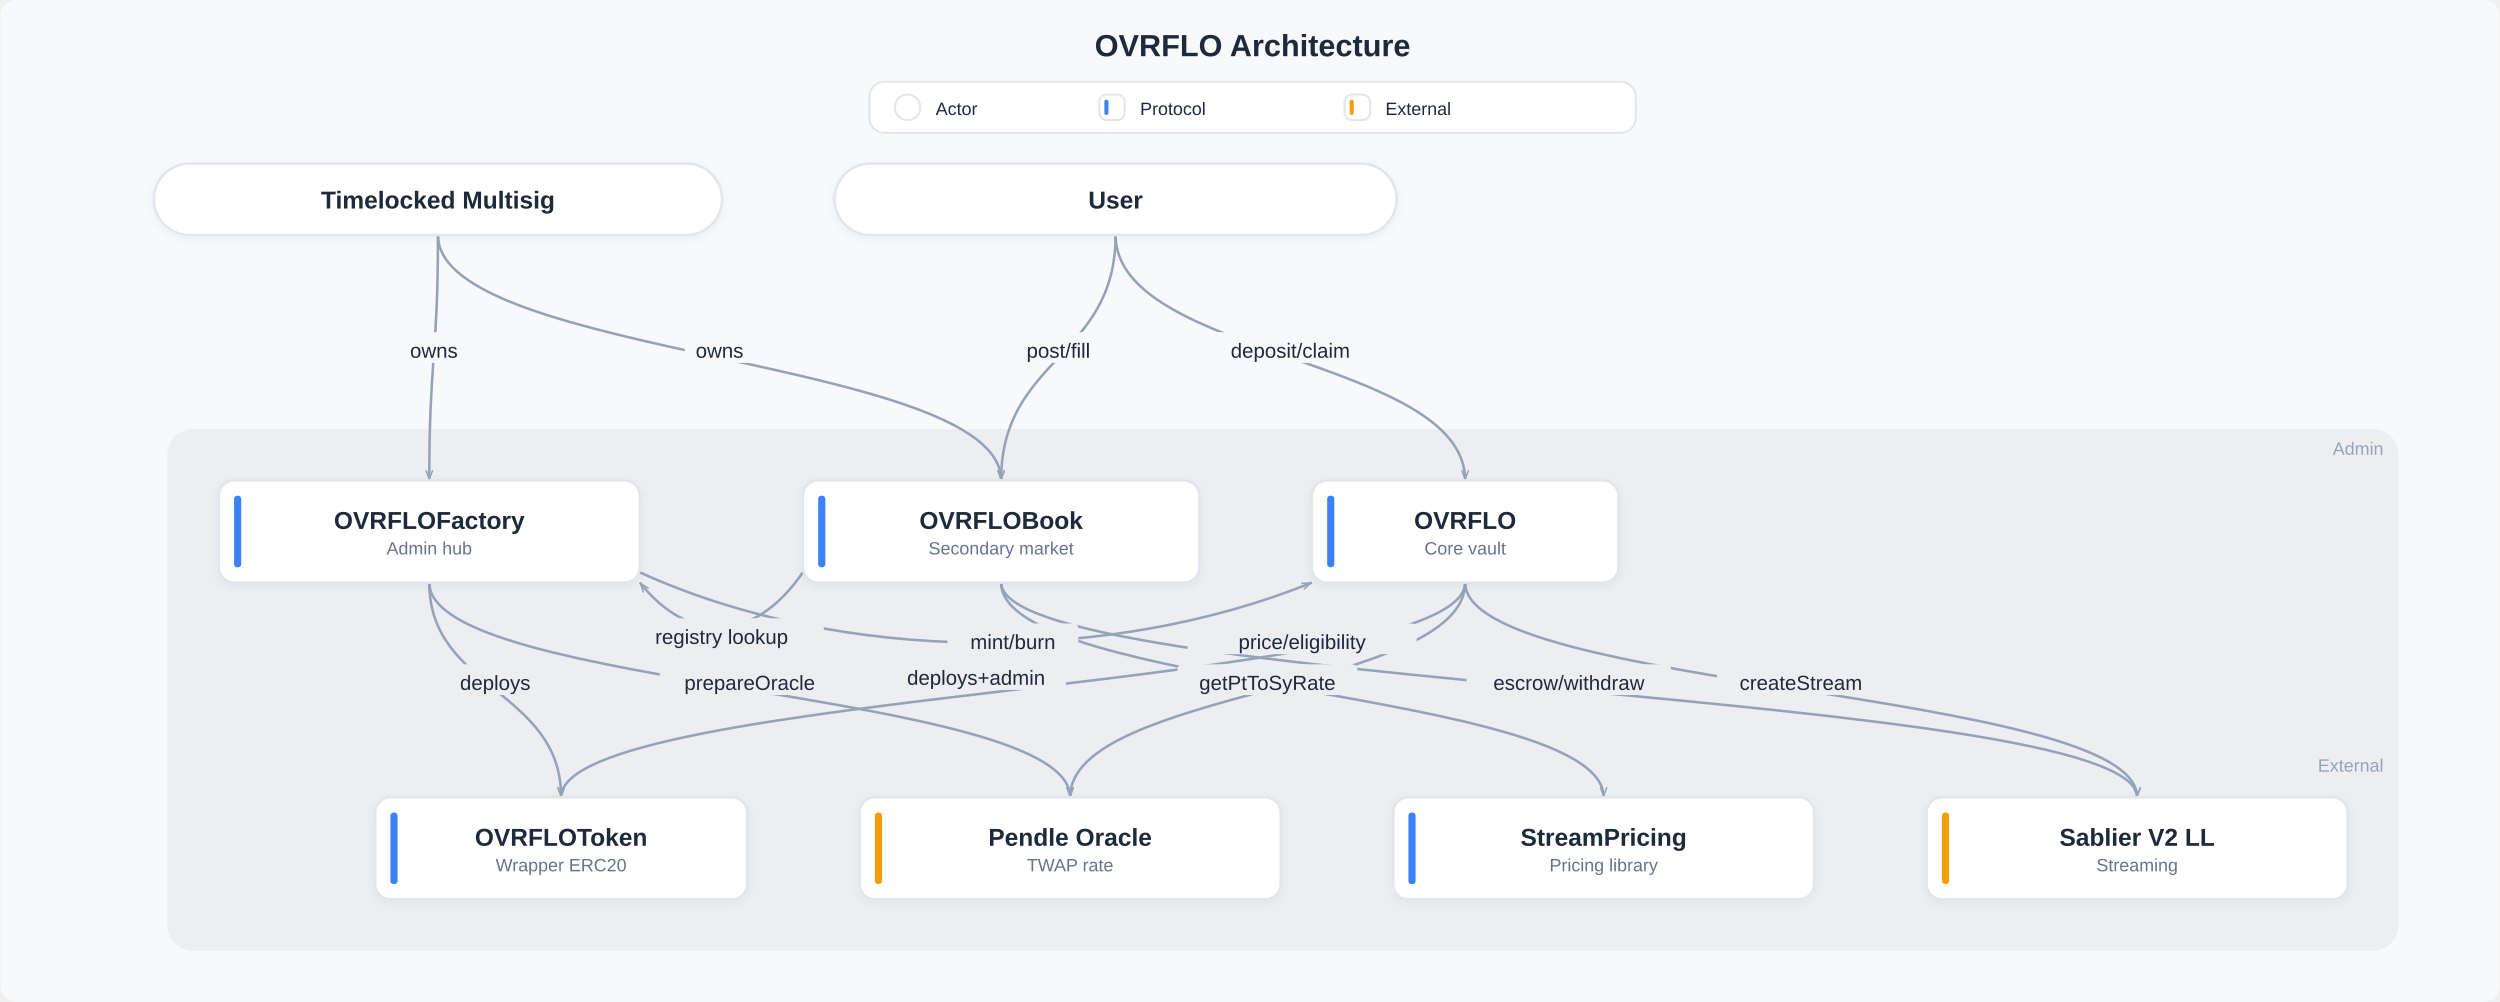
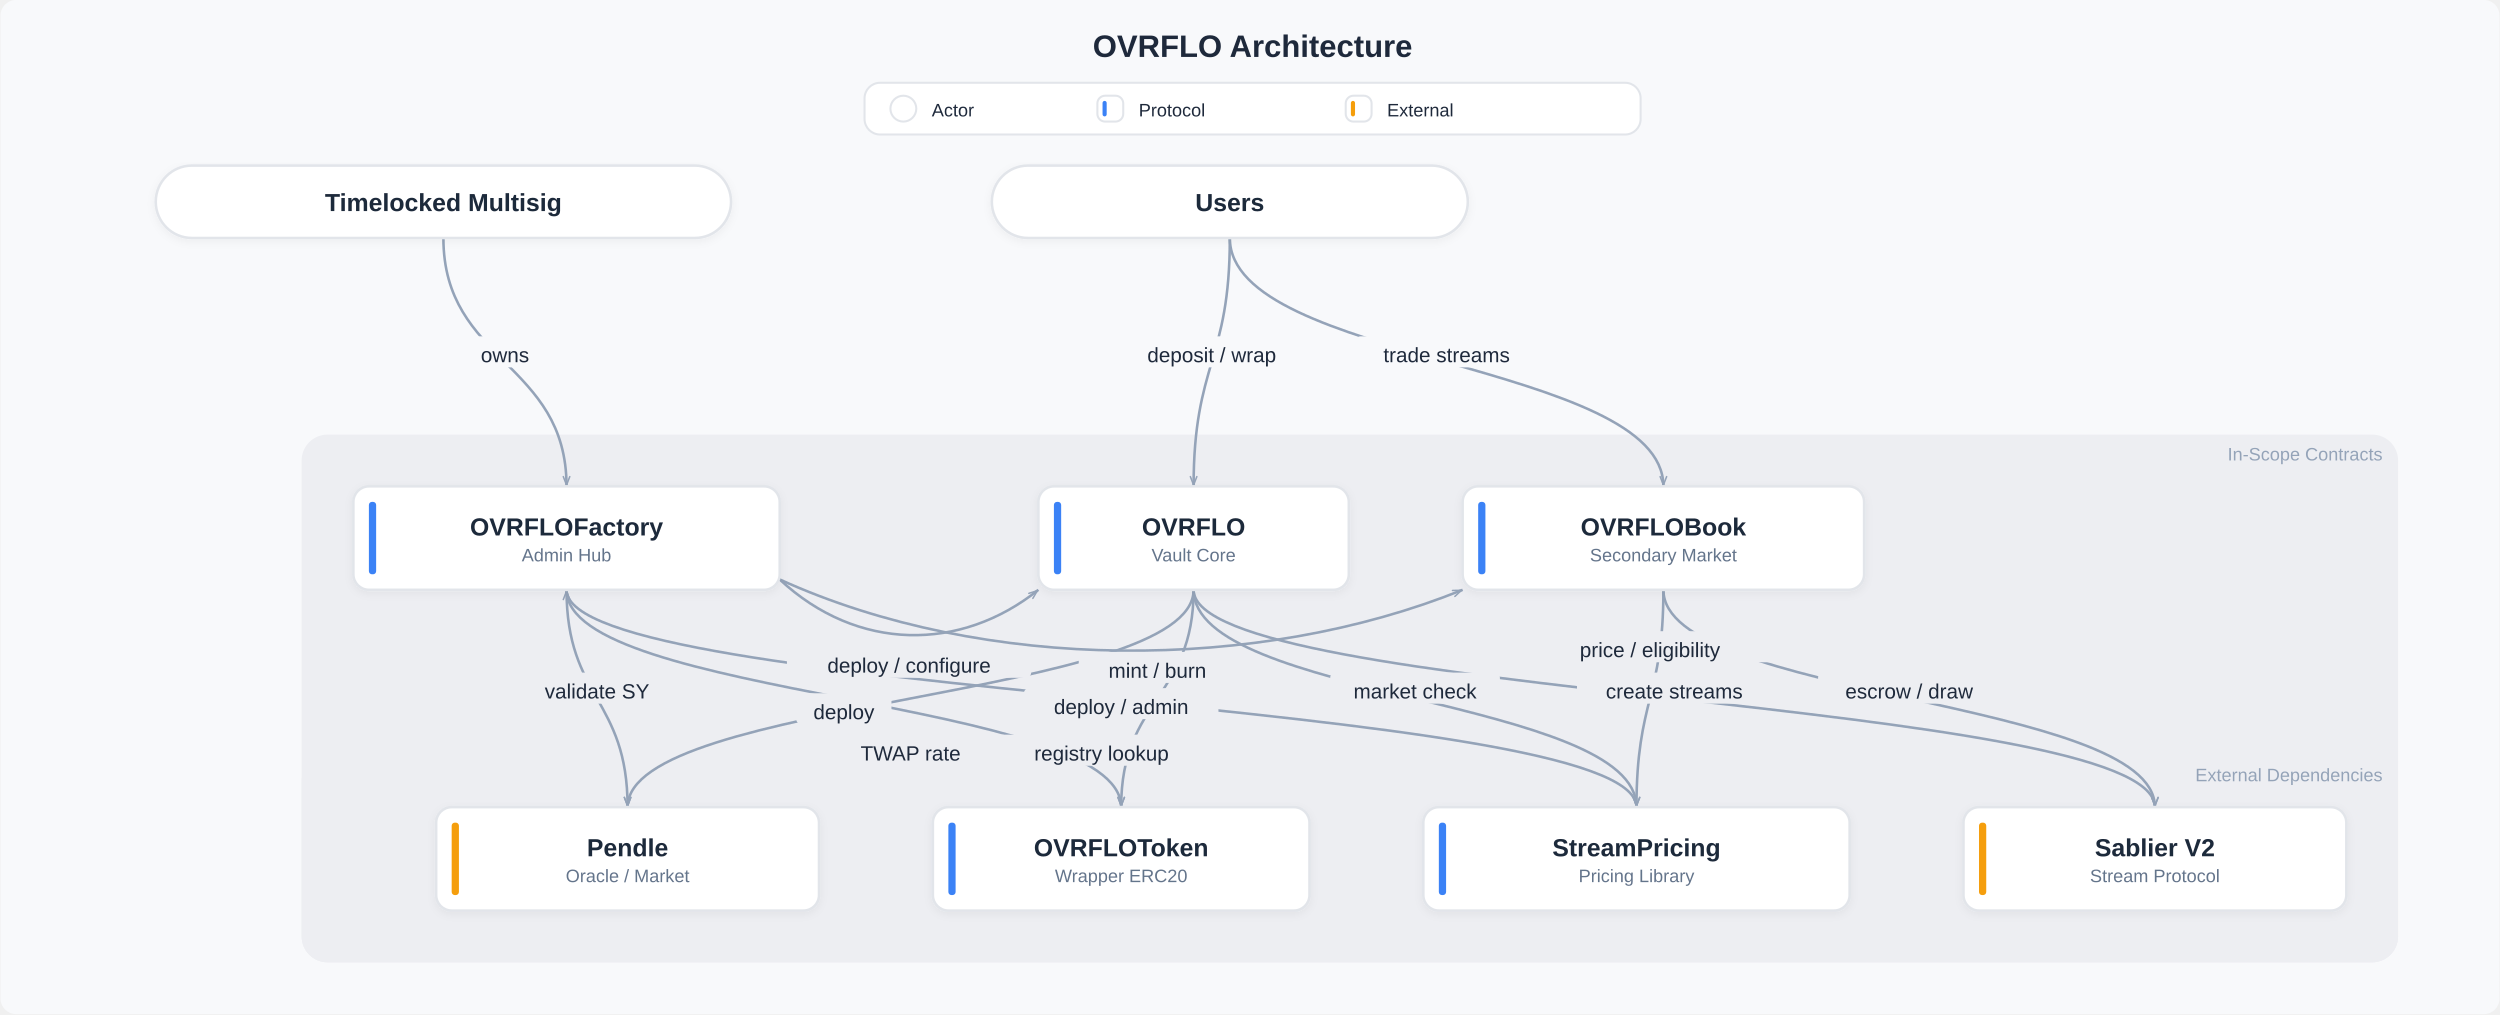
- <svg xmlns="http://www.w3.org/2000/svg" width="1223" height="490" viewBox="0 0 489 196" font-family="Arial, sans-serif">
+ <svg xmlns="http://www.w3.org/2000/svg" width="1208" height="490" viewBox="0 0 483 196" font-family="Arial, sans-serif">
  <defs>
    <marker id="ah" viewBox="0 0 8 6" refX="8" refY="3" markerWidth="4" markerHeight="3" orient="auto">
      <path d="M0.5,0.5 L7,3 L0.5,5.5" fill="none" stroke="#94A3B8" stroke-width="1.2" stroke-linejoin="round" stroke-linecap="round" />
    </marker>
    <filter id="shadow" x="-6%" y="-8%" width="112%" height="128%">
      <feDropShadow dx="0" dy="0.5" stdDeviation="0.8" flood-color="#000" flood-opacity="0.05" />
    </filter>
  </defs>
-   <rect width="489" height="196" fill="#F8F9FB" rx="3" />
-   <text x="245" y="11" text-anchor="middle" font-size="6" font-weight="700" fill="#1E293B">OVRFLO Architecture</text>
-   <rect x="170" y="16" width="150" height="10" rx="3" fill="#fff" stroke="#E2E5EA" stroke-width="0.4" />
-   <rect x="175" y="18.5" width="5" height="5" rx="2.5" fill="#fff" stroke="#E2E5EA" stroke-width="0.4" />
-   <text x="183" y="22.5" font-size="3.5" fill="#1E293B">Actor</text>
-   <rect x="215" y="18.5" width="5" height="5" rx="1.5" fill="#fff" stroke="#E2E5EA" stroke-width="0.4" />
-   <rect x="216" y="19.5" width="0.8" height="3" rx="0.4" fill="#3B82F6" />
-   <text x="223" y="22.5" font-size="3.5" fill="#1E293B">Protocol</text>
-   <rect x="263" y="18.5" width="5" height="5" rx="1.5" fill="#fff" stroke="#E2E5EA" stroke-width="0.4" />
-   <rect x="264" y="19.5" width="0.8" height="3" rx="0.4" fill="#F59E0B" />
-   <text x="271" y="22.5" font-size="3.5" fill="#1E293B">External</text>
-   <rect x="32.7" y="84.0" width="436.5" height="102.0" rx="5" fill="#EDEEF2" />
-   <text x="466.3" y="89.0" text-anchor="end" font-size="3.5" fill="#94A3B8" font-weight="500">Vault</text>
-   <rect x="32.7" y="84.0" width="436.5" height="102.0" rx="5" fill="#EDEEF2" />
-   <text x="466.3" y="89.0" text-anchor="end" font-size="3.5" fill="#94A3B8" font-weight="500">Book</text>
-   <rect x="32.7" y="84.0" width="436.5" height="40.0" rx="5" fill="#EDEEF2" />
-   <text x="466.3" y="89.0" text-anchor="end" font-size="3.5" fill="#94A3B8" font-weight="500">Admin</text>
-   <rect x="32.7" y="146.0" width="436.5" height="40.0" rx="5" fill="#EDEEF2" />
-   <text x="466.3" y="151.0" text-anchor="end" font-size="3.5" fill="#94A3B8" font-weight="500">External</text>
-   <path d="M85.6,46.0 C85.6,70.0 83.9,70.0 83.9,94.0" fill="none" stroke="#94A3B8" stroke-width="0.5" marker-end="url(#ah)" />
-   <path d="M85.6,46.0 C85.6,70.0 195.8,70.0 195.8,94.0" fill="none" stroke="#94A3B8" stroke-width="0.5" marker-end="url(#ah)" />
-   <path d="M218.2,46.0 C218.2,70.0 286.6,70.0 286.6,94.0" fill="none" stroke="#94A3B8" stroke-width="0.5" marker-end="url(#ah)" />
-   <path d="M218.2,46.0 C218.2,70.0 195.8,70.0 195.8,94.0" fill="none" stroke="#94A3B8" stroke-width="0.5" marker-end="url(#ah)" />
-   <path d="M125.1,112.0 C164.6,130.0 217.2,130.0 256.6,114.0" fill="none" stroke="#94A3B8" stroke-width="0.5" marker-end="url(#ah)" />
-   <path d="M83.9,114.0 C83.9,135.0 109.7,135.0 109.7,156.0" fill="none" stroke="#94A3B8" stroke-width="0.5" marker-end="url(#ah)" />
-   <path d="M83.9,114.0 C83.9,135.0 209.3,135.0 209.3,156.0" fill="none" stroke="#94A3B8" stroke-width="0.5" marker-end="url(#ah)" />
-   <path d="M286.6,114.0 C286.6,135.0 109.7,135.0 109.7,156.0" fill="none" stroke="#94A3B8" stroke-width="0.5" marker-end="url(#ah)" />
-   <path d="M286.6,114.0 C286.6,135.0 209.3,135.0 209.3,156.0" fill="none" stroke="#94A3B8" stroke-width="0.5" marker-end="url(#ah)" />
-   <path d="M286.6,114.0 C286.6,135.0 418.1,135.0 418.1,156.0" fill="none" stroke="#94A3B8" stroke-width="0.5" marker-end="url(#ah)" />
-   <path d="M195.8,114.0 C195.8,135.0 313.7,135.0 313.7,156.0" fill="none" stroke="#94A3B8" stroke-width="0.5" marker-end="url(#ah)" />
-   <path d="M195.8,114.0 C195.8,135.0 418.1,135.0 418.1,156.0" fill="none" stroke="#94A3B8" stroke-width="0.5" marker-end="url(#ah)" />
-   <path d="M157.0,112.0 C147.4,126.0 134.7,126.0 125.1,114.0" fill="none" stroke="#94A3B8" stroke-width="0.5" marker-end="url(#ah)" />
+   <rect width="483" height="196" fill="#F8F9FB" rx="3" />
+   <text x="242" y="11" text-anchor="middle" font-size="6" font-weight="700" fill="#1E293B">OVRFLO Architecture</text>
+   <rect x="167" y="16" width="150" height="10" rx="3" fill="#fff" stroke="#E2E5EA" stroke-width="0.4" />
+   <rect x="172" y="18.5" width="5" height="5" rx="2.5" fill="#fff" stroke="#E2E5EA" stroke-width="0.4" />
+   <text x="180" y="22.5" font-size="3.5" fill="#1E293B">Actor</text>
+   <rect x="212" y="18.5" width="5" height="5" rx="1.5" fill="#fff" stroke="#E2E5EA" stroke-width="0.4" />
+   <rect x="213" y="19.5" width="0.8" height="3" rx="0.4" fill="#3B82F6" />
+   <text x="220" y="22.5" font-size="3.5" fill="#1E293B">Protocol</text>
+   <rect x="260" y="18.5" width="5" height="5" rx="1.5" fill="#fff" stroke="#E2E5EA" stroke-width="0.4" />
+   <rect x="261" y="19.5" width="0.8" height="3" rx="0.4" fill="#F59E0B" />
+   <text x="268" y="22.5" font-size="3.5" fill="#1E293B">External</text>
+   <rect x="58.2" y="84.0" width="405.2" height="102.0" rx="5" fill="#EDEEF2" />
+   <text x="460.4" y="89.0" text-anchor="end" font-size="3.5" fill="#94A3B8" font-weight="500">In-Scope Contracts</text>
+   <rect x="58.2" y="146.0" width="405.2" height="40.0" rx="5" fill="#EDEEF2" />
+   <text x="460.4" y="151.0" text-anchor="end" font-size="3.5" fill="#94A3B8" font-weight="500">External Dependencies</text>
+   <path d="M85.6,46.0 C85.6,70.0 109.4,70.0 109.4,94.0" fill="none" stroke="#94A3B8" stroke-width="0.5" marker-end="url(#ah)" />
+   <path d="M237.6,46.0 C237.6,70.0 230.6,70.0 230.6,94.0" fill="none" stroke="#94A3B8" stroke-width="0.5" marker-end="url(#ah)" />
+   <path d="M237.6,46.0 C237.6,70.0 321.4,70.0 321.4,94.0" fill="none" stroke="#94A3B8" stroke-width="0.5" marker-end="url(#ah)" />
+   <path d="M150.6,112.0 C165.6,126.0 185.6,126.0 200.6,114.0" fill="none" stroke="#94A3B8" stroke-width="0.5" marker-end="url(#ah)" />
+   <path d="M150.6,112.0 C190.2,130.0 243.0,130.0 282.6,114.0" fill="none" stroke="#94A3B8" stroke-width="0.5" marker-end="url(#ah)" />
+   <path d="M109.4,114.0 C109.4,135.0 216.6,135.0 216.6,156.0" fill="none" stroke="#94A3B8" stroke-width="0.5" marker-end="url(#ah)" />
+   <path d="M230.6,114.0 C230.6,135.0 216.6,135.0 216.6,156.0" fill="none" stroke="#94A3B8" stroke-width="0.5" marker-end="url(#ah)" />
+   <path d="M230.6,114.0 C230.6,135.0 416.4,135.0 416.4,156.0" fill="none" stroke="#94A3B8" stroke-width="0.5" marker-end="url(#ah)" />
+   <path d="M230.6,114.0 C230.6,135.0 121.2,135.0 121.2,156.0" fill="none" stroke="#94A3B8" stroke-width="0.5" marker-end="url(#ah)" />
+   <path d="M321.4,114.0 C321.4,135.0 416.4,135.0 416.4,156.0" fill="none" stroke="#94A3B8" stroke-width="0.5" marker-end="url(#ah)" />
+   <path d="M321.4,114.0 C321.4,135.0 316.2,135.0 316.2,156.0" fill="none" stroke="#94A3B8" stroke-width="0.5" marker-end="url(#ah)" />
+   <path d="M230.6,114.0 C230.6,135.0 316.2,135.0 316.2,156.0" fill="none" stroke="#94A3B8" stroke-width="0.5" marker-end="url(#ah)" />
+   <path d="M109.4,114.0 C109.4,135.0 121.2,135.0 121.2,156.0" fill="none" stroke="#94A3B8" stroke-width="0.5" marker-end="url(#ah)" />
+   <path d="M316.2,156.0 C316.2,135.0 109.4,135.0 109.4,114.0" fill="none" stroke="#94A3B8" stroke-width="0.5" marker-end="url(#ah)" />
  <g filter="url(#shadow)">
    <rect x="30.0" y="32.0" width="111.2" height="14" rx="7" fill="#fff" stroke="#E2E5EA" stroke-width="0.5" />
    <text x="85.6" y="40.8" text-anchor="middle" font-size="4.8" font-weight="600" fill="#1E293B">Timelocked Multisig</text>
  </g>
  <g filter="url(#shadow)">
-     <rect x="163.2" y="32.0" width="110.0" height="14" rx="7" fill="#fff" stroke="#E2E5EA" stroke-width="0.5" />
-     <text x="218.2" y="40.8" text-anchor="middle" font-size="4.8" font-weight="600" fill="#1E293B">User</text>
+     <rect x="191.6" y="32.0" width="92.0" height="14" rx="7" fill="#fff" stroke="#E2E5EA" stroke-width="0.5" />
+     <text x="237.6" y="40.8" text-anchor="middle" font-size="4.8" font-weight="600" fill="#1E293B">Users</text>
  </g>
  <g filter="url(#shadow)">
-     <rect x="42.7" y="94.0" width="82.4" height="20" rx="3" fill="#fff" stroke="#E2E5EA" stroke-width="0.5" />
-     <rect x="45.7" y="97.0" width="1.4" height="14" rx="0.6" fill="#3B82F6" />
-     <text x="83.9" y="103.5" text-anchor="middle" font-size="4.8" font-weight="600" fill="#1E293B">OVRFLOFactory</text>
-     <text x="83.9" y="108.5" text-anchor="middle" font-size="3.5" fill="#64748B">Admin hub</text>
+     <rect x="200.6" y="94.0" width="60.0" height="20" rx="3" fill="#fff" stroke="#E2E5EA" stroke-width="0.5" />
+     <rect x="203.6" y="97.0" width="1.4" height="14" rx="0.6" fill="#3B82F6" />
+     <text x="230.6" y="103.5" text-anchor="middle" font-size="4.8" font-weight="600" fill="#1E293B">OVRFLO</text>
+     <text x="230.6" y="108.5" text-anchor="middle" font-size="3.5" fill="#64748B">Vault Core</text>
  </g>
  <g filter="url(#shadow)">
-     <rect x="256.6" y="94.0" width="60.0" height="20" rx="3" fill="#fff" stroke="#E2E5EA" stroke-width="0.5" />
-     <rect x="259.6" y="97.0" width="1.4" height="14" rx="0.6" fill="#3B82F6" />
-     <text x="286.6" y="103.5" text-anchor="middle" font-size="4.8" font-weight="600" fill="#1E293B">OVRFLO</text>
-     <text x="286.6" y="108.5" text-anchor="middle" font-size="3.5" fill="#64748B">Core vault</text>
+     <rect x="68.2" y="94.0" width="82.4" height="20" rx="3" fill="#fff" stroke="#E2E5EA" stroke-width="0.5" />
+     <rect x="71.2" y="97.0" width="1.4" height="14" rx="0.6" fill="#3B82F6" />
+     <text x="109.4" y="103.5" text-anchor="middle" font-size="4.8" font-weight="600" fill="#1E293B">OVRFLOFactory</text>
+     <text x="109.4" y="108.5" text-anchor="middle" font-size="3.5" fill="#64748B">Admin Hub</text>
  </g>
  <g filter="url(#shadow)">
-     <rect x="157.0" y="94.0" width="77.6" height="20" rx="3" fill="#fff" stroke="#E2E5EA" stroke-width="0.5" />
-     <rect x="160.0" y="97.0" width="1.4" height="14" rx="0.6" fill="#3B82F6" />
-     <text x="195.8" y="103.5" text-anchor="middle" font-size="4.8" font-weight="600" fill="#1E293B">OVRFLOBook</text>
-     <text x="195.8" y="108.5" text-anchor="middle" font-size="3.5" fill="#64748B">Secondary market</text>
+     <rect x="282.6" y="94.0" width="77.6" height="20" rx="3" fill="#fff" stroke="#E2E5EA" stroke-width="0.5" />
+     <rect x="285.6" y="97.0" width="1.4" height="14" rx="0.6" fill="#3B82F6" />
+     <text x="321.4" y="103.5" text-anchor="middle" font-size="4.8" font-weight="600" fill="#1E293B">OVRFLOBook</text>
+     <text x="321.4" y="108.5" text-anchor="middle" font-size="3.5" fill="#64748B">Secondary Market</text>
  </g>
  <g filter="url(#shadow)">
-     <rect x="73.3" y="156.0" width="72.8" height="20" rx="3" fill="#fff" stroke="#E2E5EA" stroke-width="0.5" />
-     <rect x="76.3" y="159.0" width="1.4" height="14" rx="0.6" fill="#3B82F6" />
-     <text x="109.7" y="165.5" text-anchor="middle" font-size="4.8" font-weight="600" fill="#1E293B">OVRFLOToken</text>
-     <text x="109.7" y="170.5" text-anchor="middle" font-size="3.5" fill="#64748B">Wrapper ERC20</text>
+     <rect x="84.2" y="156.0" width="74.0" height="20" rx="3" fill="#fff" stroke="#E2E5EA" stroke-width="0.5" />
+     <rect x="87.2" y="159.0" width="1.4" height="14" rx="0.6" fill="#F59E0B" />
+     <text x="121.2" y="165.5" text-anchor="middle" font-size="4.8" font-weight="600" fill="#1E293B">Pendle</text>
+     <text x="121.2" y="170.5" text-anchor="middle" font-size="3.5" fill="#64748B">Oracle / Market</text>
  </g>
  <g filter="url(#shadow)">
-     <rect x="272.5" y="156.0" width="82.4" height="20" rx="3" fill="#fff" stroke="#E2E5EA" stroke-width="0.5" />
-     <rect x="275.5" y="159.0" width="1.4" height="14" rx="0.6" fill="#3B82F6" />
-     <text x="313.7" y="165.5" text-anchor="middle" font-size="4.8" font-weight="600" fill="#1E293B">StreamPricing</text>
-     <text x="313.7" y="170.5" text-anchor="middle" font-size="3.5" fill="#64748B">Pricing library</text>
+     <rect x="180.2" y="156.0" width="72.8" height="20" rx="3" fill="#fff" stroke="#E2E5EA" stroke-width="0.5" />
+     <rect x="183.2" y="159.0" width="1.4" height="14" rx="0.6" fill="#3B82F6" />
+     <text x="216.6" y="165.5" text-anchor="middle" font-size="4.8" font-weight="600" fill="#1E293B">OVRFLOToken</text>
+     <text x="216.6" y="170.5" text-anchor="middle" font-size="3.5" fill="#64748B">Wrapper ERC20</text>
  </g>
  <g filter="url(#shadow)">
-     <rect x="168.1" y="156.0" width="82.4" height="20" rx="3" fill="#fff" stroke="#E2E5EA" stroke-width="0.5" />
-     <rect x="171.1" y="159.0" width="1.4" height="14" rx="0.6" fill="#F59E0B" />
-     <text x="209.3" y="165.5" text-anchor="middle" font-size="4.8" font-weight="600" fill="#1E293B">Pendle Oracle</text>
-     <text x="209.3" y="170.5" text-anchor="middle" font-size="3.5" fill="#64748B">TWAP rate</text>
+     <rect x="275.0" y="156.0" width="82.4" height="20" rx="3" fill="#fff" stroke="#E2E5EA" stroke-width="0.5" />
+     <rect x="278.0" y="159.0" width="1.4" height="14" rx="0.6" fill="#3B82F6" />
+     <text x="316.2" y="165.5" text-anchor="middle" font-size="4.8" font-weight="600" fill="#1E293B">StreamPricing</text>
+     <text x="316.2" y="170.5" text-anchor="middle" font-size="3.5" fill="#64748B">Pricing Library</text>
  </g>
  <g filter="url(#shadow)">
-     <rect x="376.9" y="156.0" width="82.4" height="20" rx="3" fill="#fff" stroke="#E2E5EA" stroke-width="0.5" />
-     <rect x="379.9" y="159.0" width="1.4" height="14" rx="0.6" fill="#F59E0B" />
-     <text x="418.1" y="165.5" text-anchor="middle" font-size="4.8" font-weight="600" fill="#1E293B">Sablier V2 LL</text>
-     <text x="418.1" y="170.5" text-anchor="middle" font-size="3.5" fill="#64748B">Streaming</text>
+     <rect x="379.4" y="156.0" width="74.0" height="20" rx="3" fill="#fff" stroke="#E2E5EA" stroke-width="0.5" />
+     <rect x="382.4" y="159.0" width="1.4" height="14" rx="0.6" fill="#F59E0B" />
+     <text x="416.4" y="165.5" text-anchor="middle" font-size="4.8" font-weight="600" fill="#1E293B">Sablier V2</text>
+     <text x="416.4" y="170.5" text-anchor="middle" font-size="3.5" fill="#64748B">Stream Protocol</text>
  </g>
-   <rect x="78.0" y="65.0" width="13.6" height="6.0" rx="1" fill="#F8F9FB" />
-   <text x="84.8" y="70.0" font-size="4" fill="#1E293B" font-weight="500" text-anchor="middle">owns</text>
-   <rect x="133.9" y="65.0" width="13.6" height="6.0" rx="1" fill="#F8F9FB" />
-   <text x="140.7" y="70.0" font-size="4" fill="#1E293B" font-weight="500" text-anchor="middle">owns</text>
-   <rect x="234.8" y="65.0" width="35.2" height="6.0" rx="1" fill="#F8F9FB" />
-   <text x="252.4" y="70.0" font-size="4" fill="#1E293B" font-weight="500" text-anchor="middle">deposit/claim</text>
-   <rect x="194.2" y="65.0" width="25.6" height="6.0" rx="1" fill="#F8F9FB" />
-   <text x="207.0" y="70.0" font-size="4" fill="#1E293B" font-weight="500" text-anchor="middle">post/fill</text>
-   <rect x="173.3" y="129.0" width="35.2" height="6.0" rx="1" fill="#EDEEF2" />
-   <text x="190.9" y="134.0" font-size="4" fill="#1E293B" font-weight="500" text-anchor="middle">deploys+admin</text>
-   <rect x="86.4" y="130.0" width="20.8" height="6.0" rx="1" fill="#EDEEF2" />
-   <text x="96.8" y="135.0" font-size="4" fill="#1E293B" font-weight="500" text-anchor="middle">deploys</text>
-   <rect x="129.0" y="130.0" width="35.2" height="6.0" rx="1" fill="#EDEEF2" />
-   <text x="146.6" y="135.0" font-size="4" fill="#1E293B" font-weight="500" text-anchor="middle">prepareOracle</text>
-   <rect x="185.3" y="122.0" width="25.6" height="6.0" rx="1" fill="#EDEEF2" />
-   <text x="198.1" y="127.0" font-size="4" fill="#1E293B" font-weight="500" text-anchor="middle">mint/burn</text>
-   <rect x="230.3" y="130.0" width="35.2" height="6.0" rx="1" fill="#EDEEF2" />
-   <text x="247.9" y="135.0" font-size="4" fill="#1E293B" font-weight="500" text-anchor="middle">getPtToSyRate</text>
-   <rect x="335.9" y="130.0" width="32.8" height="6.0" rx="1" fill="#EDEEF2" />
-   <text x="352.3" y="135.0" font-size="4" fill="#1E293B" font-weight="500" text-anchor="middle">createStream</text>
-   <rect x="232.3" y="122.0" width="44.8" height="6.0" rx="1" fill="#EDEEF2" />
-   <text x="254.7" y="127.0" font-size="4" fill="#1E293B" font-weight="500" text-anchor="middle">price/eligibility</text>
-   <rect x="286.9" y="130.0" width="40.0" height="6.0" rx="1" fill="#EDEEF2" />
-   <text x="306.9" y="135.0" font-size="4" fill="#1E293B" font-weight="500" text-anchor="middle">escrow/withdraw</text>
-   <rect x="121.1" y="121.0" width="40.0" height="6.0" rx="1" fill="#EDEEF2" />
-   <text x="141.1" y="126.0" font-size="4" fill="#1E293B" font-weight="500" text-anchor="middle">registry lookup</text>
+   <rect x="90.7" y="65.0" width="13.6" height="6.0" rx="1" fill="#F8F9FB" />
+   <text x="97.5" y="70.0" font-size="4" fill="#1E293B" font-weight="500" text-anchor="middle">owns</text>
+   <rect x="215.3" y="65.0" width="37.6" height="6.0" rx="1" fill="#F8F9FB" />
+   <text x="234.1" y="70.0" font-size="4" fill="#1E293B" font-weight="500" text-anchor="middle">deposit / wrap</text>
+   <rect x="261.9" y="65.0" width="35.2" height="6.0" rx="1" fill="#F8F9FB" />
+   <text x="279.5" y="70.0" font-size="4" fill="#1E293B" font-weight="500" text-anchor="middle">trade streams</text>
+   <rect x="152.0" y="125.0" width="47.2" height="6.0" rx="1" fill="#EDEEF2" />
+   <text x="175.6" y="130.0" font-size="4" fill="#1E293B" font-weight="500" text-anchor="middle">deploy / configure</text>
+   <rect x="197.8" y="133.0" width="37.6" height="6.0" rx="1" fill="#EDEEF2" />
+   <text x="216.6" y="138.0" font-size="4" fill="#1E293B" font-weight="500" text-anchor="middle">deploy / admin</text>
+   <rect x="153.8" y="134.0" width="18.4" height="6.0" rx="1" fill="#EDEEF2" />
+   <text x="163.0" y="139.0" font-size="4" fill="#1E293B" font-weight="500" text-anchor="middle">deploy</text>
+   <rect x="208.4" y="126.0" width="30.4" height="6.0" rx="1" fill="#EDEEF2" />
+   <text x="223.6" y="131.0" font-size="4" fill="#1E293B" font-weight="500" text-anchor="middle">mint / burn</text>
+   <rect x="304.7" y="130.0" width="37.6" height="6.0" rx="1" fill="#EDEEF2" />
+   <text x="323.5" y="135.0" font-size="4" fill="#1E293B" font-weight="500" text-anchor="middle">create streams</text>
+   <rect x="163.1" y="142.0" width="25.6" height="6.0" rx="1" fill="#EDEEF2" />
+   <text x="175.9" y="147.0" font-size="4" fill="#1E293B" font-weight="500" text-anchor="middle">TWAP rate</text>
+   <rect x="351.3" y="130.0" width="35.2" height="6.0" rx="1" fill="#EDEEF2" />
+   <text x="368.9" y="135.0" font-size="4" fill="#1E293B" font-weight="500" text-anchor="middle">escrow / draw</text>
+   <rect x="294.0" y="122.0" width="49.6" height="6.0" rx="1" fill="#EDEEF2" />
+   <text x="318.8" y="127.0" font-size="4" fill="#1E293B" font-weight="500" text-anchor="middle">price / eligibility</text>
+   <rect x="257.0" y="130.0" width="32.8" height="6.0" rx="1" fill="#EDEEF2" />
+   <text x="273.4" y="135.0" font-size="4" fill="#1E293B" font-weight="500" text-anchor="middle">market check</text>
+   <rect x="100.1" y="130.0" width="30.4" height="6.0" rx="1" fill="#EDEEF2" />
+   <text x="115.3" y="135.0" font-size="4" fill="#1E293B" font-weight="500" text-anchor="middle">validate SY</text>
+   <rect x="192.8" y="142.0" width="40.0" height="6.0" rx="1" fill="#EDEEF2" />
+   <text x="212.8" y="147.0" font-size="4" fill="#1E293B" font-weight="500" text-anchor="middle">registry lookup</text>
</svg>
